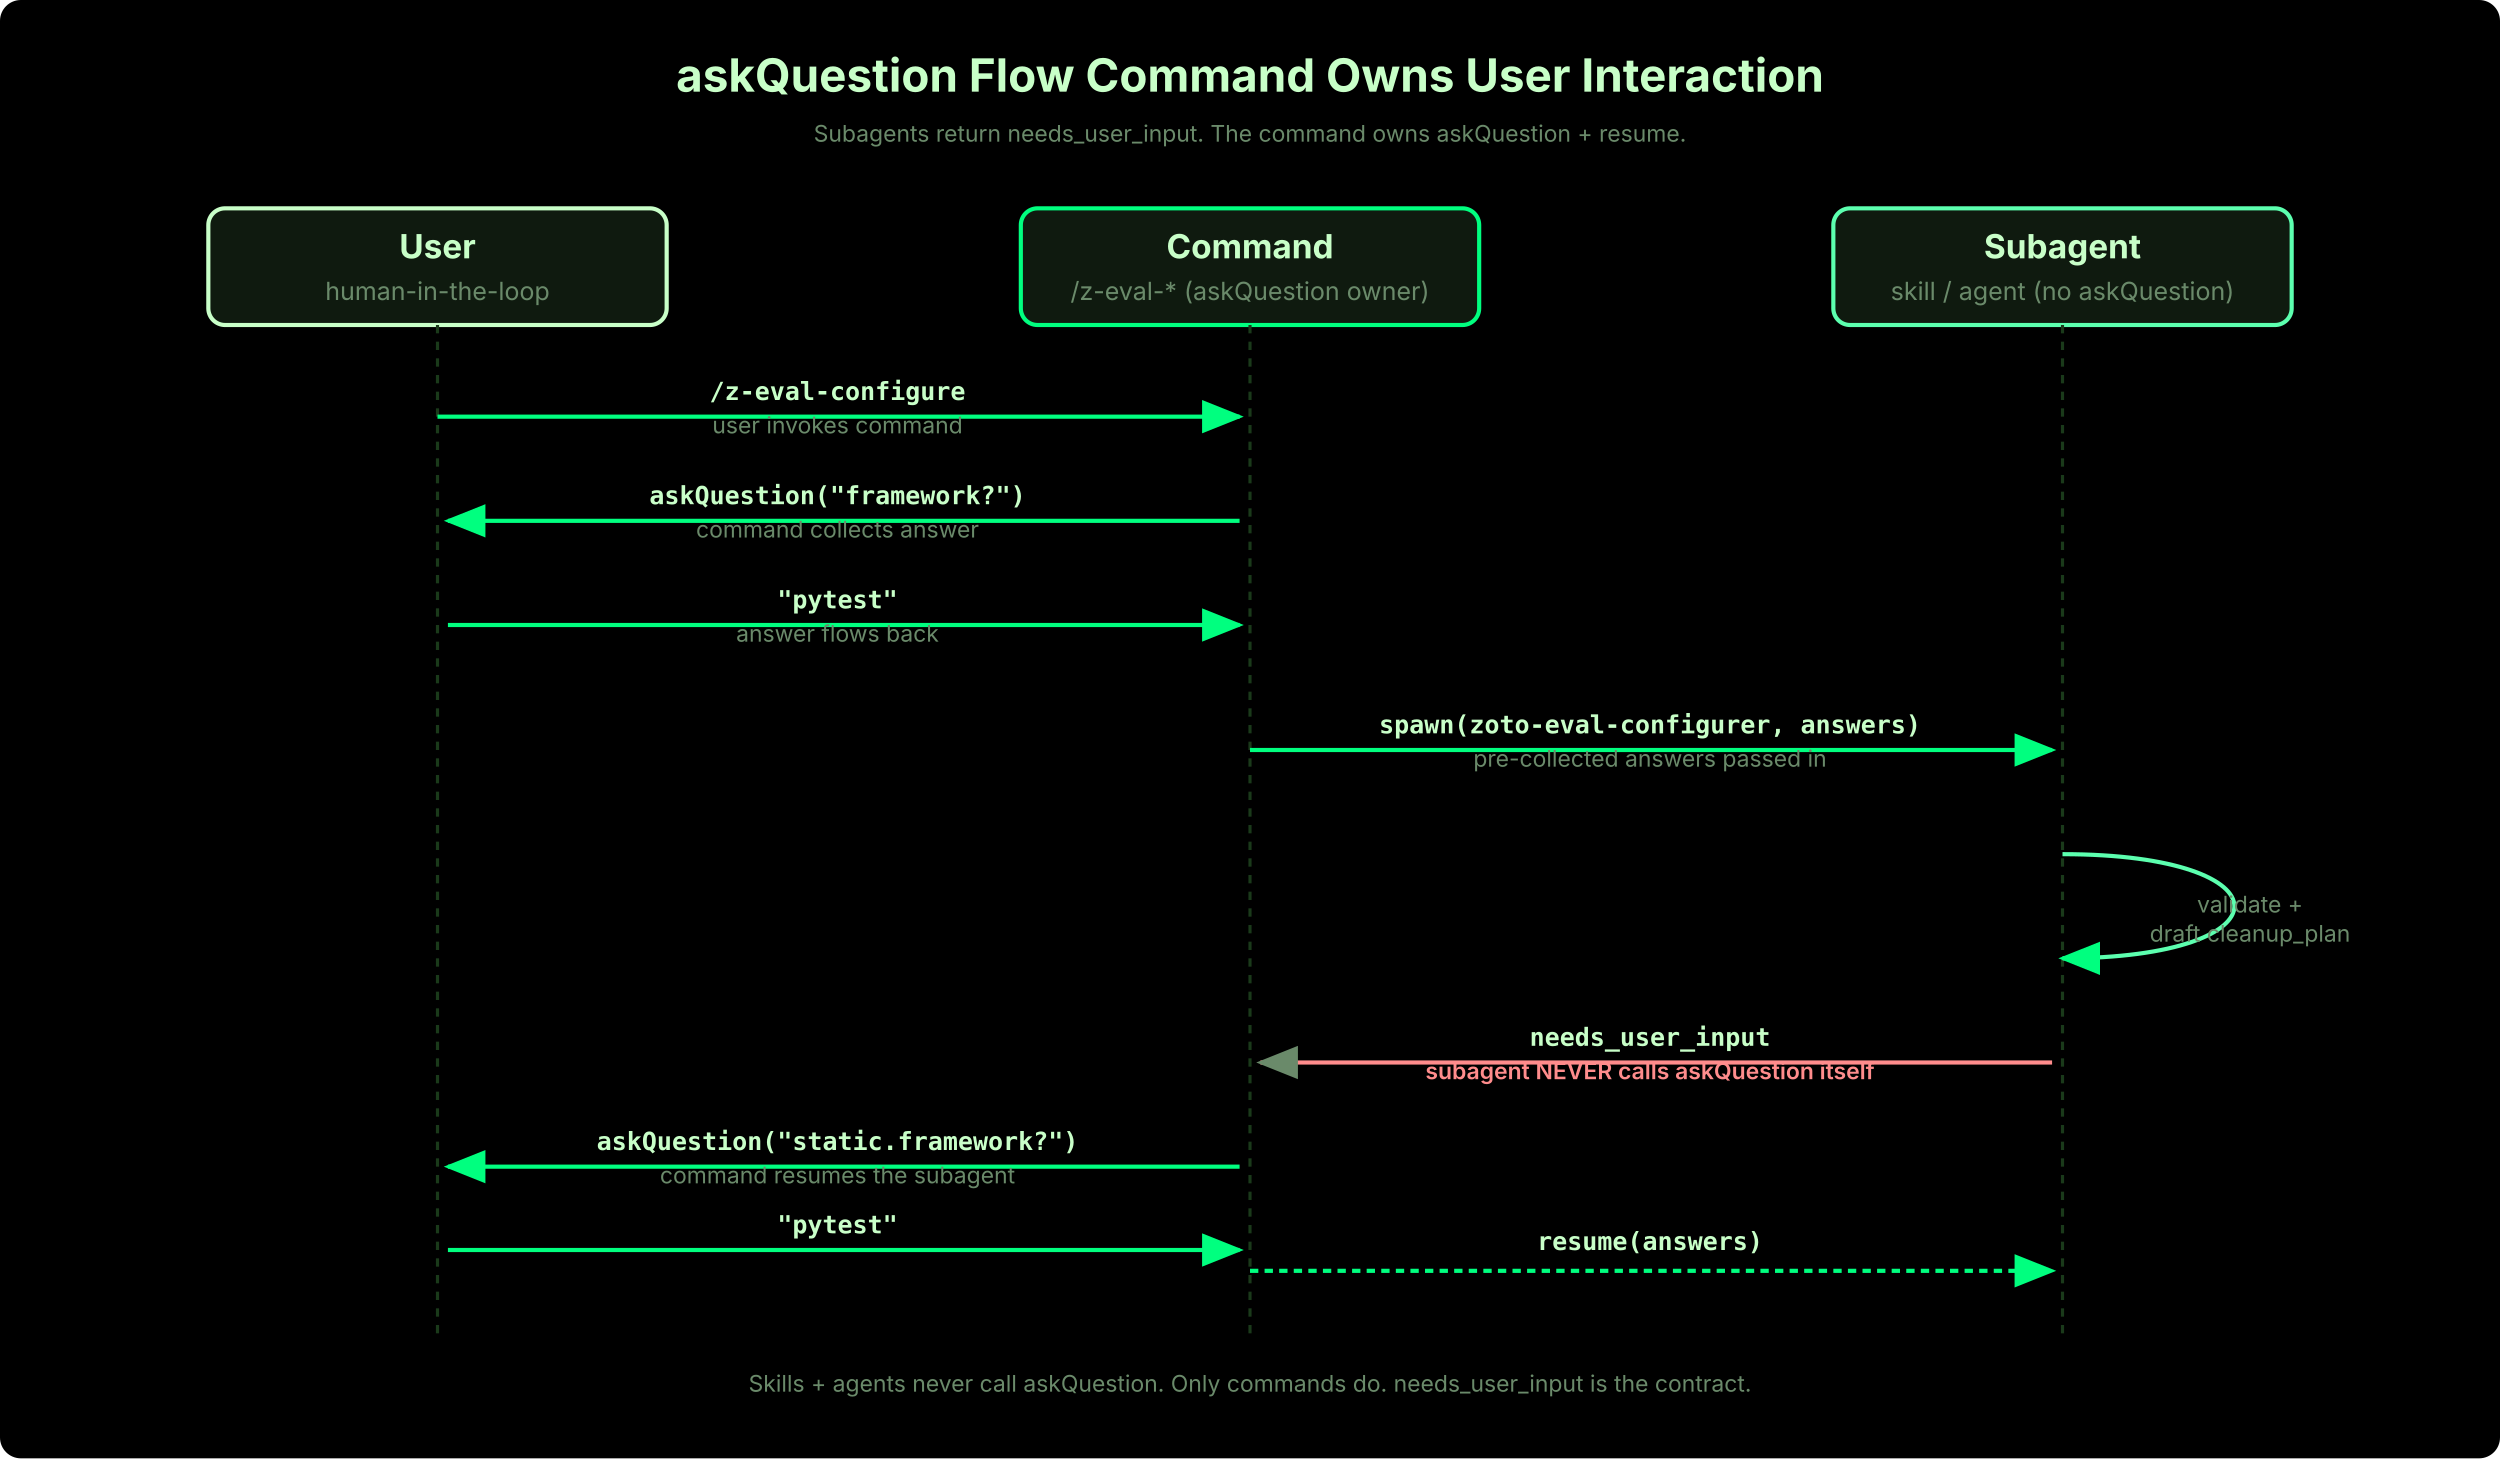
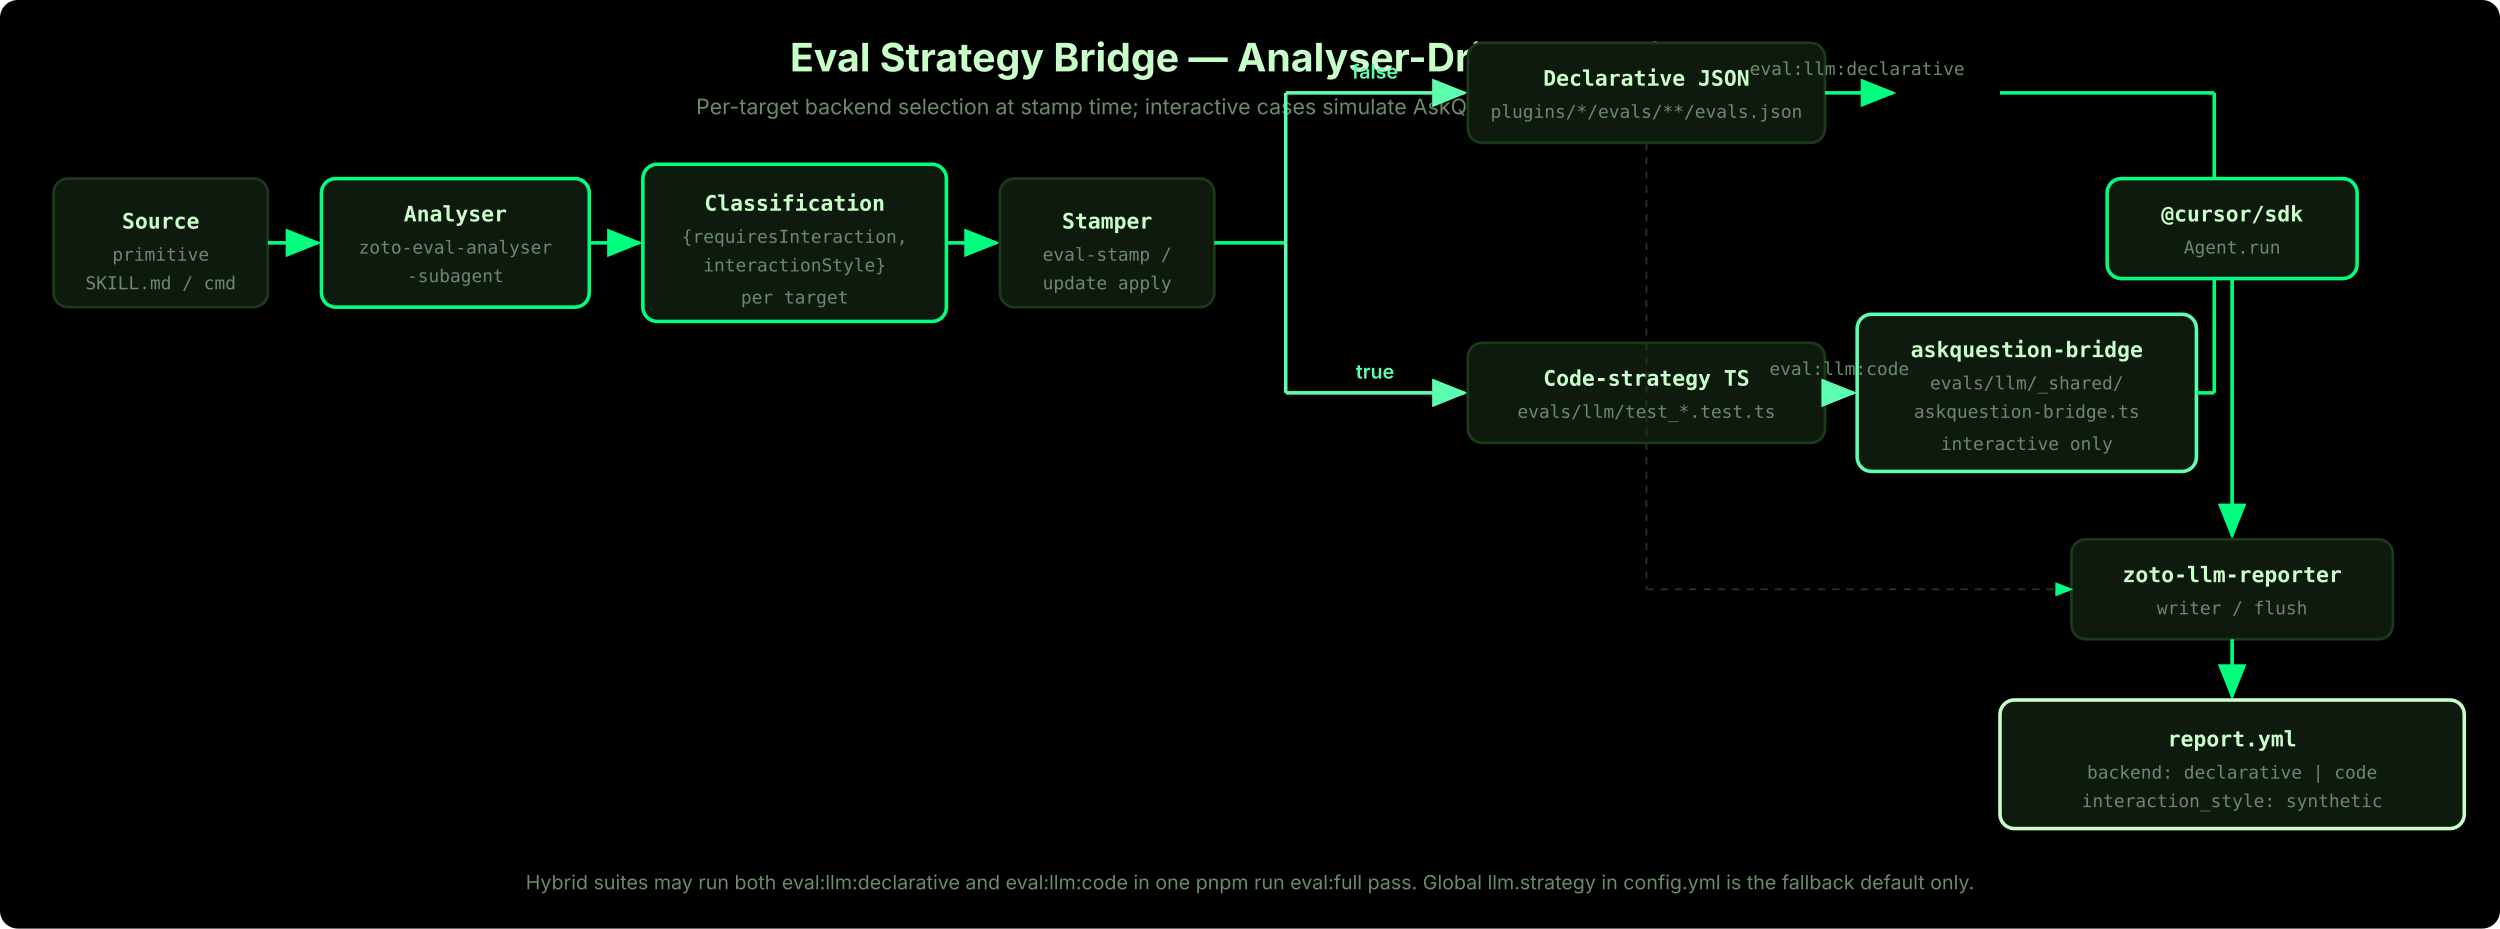
- <svg xmlns="http://www.w3.org/2000/svg" viewBox="0 0 1200 700" width="1200" height="700" font-family="system-ui, -apple-system, sans-serif">
+ <svg xmlns="http://www.w3.org/2000/svg" viewBox="0 0 1400 520" width="1400" height="520" font-family="system-ui, -apple-system, sans-serif" aria-hidden="false" role="img">
  <defs>
    <marker id="arrow-accent" markerWidth="10" markerHeight="8" refX="9" refY="4" orient="auto">
      <path d="M0,0 L10,4 L0,8" fill="#00ff7f" />
    </marker>
-     <marker id="arrow-dim" markerWidth="10" markerHeight="8" refX="9" refY="4" orient="auto">
-       <path d="M0,0 L10,4 L0,8" fill="#6a8a6a" />
+     <marker id="arrow-branch" markerWidth="10" markerHeight="8" refX="9" refY="4" orient="auto">
+       <path d="M0,0 L10,4 L0,8" fill="#5cffaf" />
    </marker>
    <style>
-       .lifeline { stroke: #1a3a1a; stroke-width: 1.5; stroke-dasharray: 4,4; }
-       .actor { fill: #0f1a0f; stroke: #00ff7f; stroke-width: 2; }
-       .actor-user { fill: #0f1a0f; stroke: #c8ffc8; stroke-width: 2; }
-       .actor-sub { fill: #0f1a0f; stroke: #5cffaf; stroke-width: 2; }
-       .actor-label { fill: #c8ffc8; font-size: 16px; font-weight: 700; }
-       .actor-sub-label { fill: #6a8a6a; font-size: 12px; }
+       .bg { fill: #000000; }
+       .box { fill: #0f1a0f; stroke: #1a3a1a; stroke-width: 1.5; }
+       .box-accent { fill: #0f1a0f; stroke: #00ff7f; stroke-width: 2; }
+       .box-bridge { fill: #0f1a0f; stroke: #5cffaf; stroke-width: 2; }
+       .box-output { fill: #0f1a0f; stroke: #c8ffc8; stroke-width: 2; }
      .header { fill: #c8ffc8; font-size: 22px; font-weight: 700; }
-       .step-label { fill: #c8ffc8; font-size: 12px; font-weight: 600; font-family: ui-monospace, monospace; }
-       .step-aux { fill: #6a8a6a; font-size: 11px; }
+       .subheader { fill: #6a8a6a; font-size: 12px; }
+       .label { fill: #c8ffc8; font-size: 12px; font-weight: 700; font-family: ui-monospace, monospace; }
+       .label-sm { fill: #6a8a6a; font-size: 10px; font-family: ui-monospace, monospace; }
+       .branch-label { fill: #5cffaf; font-size: 11px; font-weight: 600; }
      .footer { fill: #6a8a6a; font-size: 11px; }
-       .step-warn { fill: #ff8c8c; font-size: 11px; font-weight: 600; }
    </style>
  </defs>
-   <rect width="1200" height="700" fill="#000000" rx="10" />
-   <text x="600" y="44" text-anchor="middle" class="header">askQuestion Flow  Command Owns User Interaction</text>
-   <text x="600" y="68" text-anchor="middle" class="step-aux">Subagents return needs_user_input. The command owns askQuestion + resume.</text>
-   <rect x="100" y="100" width="220" height="56" rx="8" class="actor-user" />
-   <text x="210" y="124" text-anchor="middle" class="actor-label">User</text>
-   <text x="210" y="144" text-anchor="middle" class="actor-sub-label">human-in-the-loop</text>
-   <rect x="490" y="100" width="220" height="56" rx="8" class="actor" />
-   <text x="600" y="124" text-anchor="middle" class="actor-label">Command</text>
-   <text x="600" y="144" text-anchor="middle" class="actor-sub-label">/z-eval-* (askQuestion owner)</text>
-   <rect x="880" y="100" width="220" height="56" rx="8" class="actor-sub" />
-   <text x="990" y="124" text-anchor="middle" class="actor-label">Subagent</text>
-   <text x="990" y="144" text-anchor="middle" class="actor-sub-label">skill / agent (no askQuestion)</text>
-   <line x1="210" y1="156" x2="210" y2="640" class="lifeline" />
-   <line x1="600" y1="156" x2="600" y2="640" class="lifeline" />
-   <line x1="990" y1="156" x2="990" y2="640" class="lifeline" />
-   <line x1="210" y1="200" x2="595" y2="200" stroke="#00ff7f" stroke-width="2" marker-end="url(#arrow-accent)" />
-   <text x="402" y="192" text-anchor="middle" class="step-label">/z-eval-configure</text>
-   <text x="402" y="208" text-anchor="middle" class="step-aux">user invokes command</text>
-   <line x1="595" y1="250" x2="215" y2="250" stroke="#00ff7f" stroke-width="2" marker-end="url(#arrow-accent)" />
-   <text x="402" y="242" text-anchor="middle" class="step-label">askQuestion("framework?")</text>
-   <text x="402" y="258" text-anchor="middle" class="step-aux">command collects answer</text>
-   <line x1="215" y1="300" x2="595" y2="300" stroke="#00ff7f" stroke-width="2" marker-end="url(#arrow-accent)" />
-   <text x="402" y="292" text-anchor="middle" class="step-label">"pytest"</text>
-   <text x="402" y="308" text-anchor="middle" class="step-aux">answer flows back</text>
-   <line x1="600" y1="360" x2="985" y2="360" stroke="#00ff7f" stroke-width="2" marker-end="url(#arrow-accent)" />
-   <text x="792" y="352" text-anchor="middle" class="step-label">spawn(zoto-eval-configurer, answers)</text>
-   <text x="792" y="368" text-anchor="middle" class="step-aux">pre-collected answers passed in</text>
-   <path d="M 990 410 C 1100 410 1100 460 990 460" fill="none" stroke="#5cffaf" stroke-width="2" marker-end="url(#arrow-accent)" />
-   <text x="1080" y="438" text-anchor="middle" class="step-aux">validate +</text>
-   <text x="1080" y="452" text-anchor="middle" class="step-aux">draft cleanup_plan</text>
-   <line x1="985" y1="510" x2="605" y2="510" stroke="#ff8c8c" stroke-width="2" marker-end="url(#arrow-dim)" />
-   <text x="792" y="502" text-anchor="middle" class="step-label">needs_user_input</text>
-   <text x="792" y="518" text-anchor="middle" class="step-warn">subagent NEVER calls askQuestion itself</text>
-   <line x1="595" y1="560" x2="215" y2="560" stroke="#00ff7f" stroke-width="2" marker-end="url(#arrow-accent)" />
-   <text x="402" y="552" text-anchor="middle" class="step-label">askQuestion("static.framework?")</text>
-   <text x="402" y="568" text-anchor="middle" class="step-aux">command resumes the subagent</text>
-   <line x1="215" y1="600" x2="595" y2="600" stroke="#00ff7f" stroke-width="2" marker-end="url(#arrow-accent)" />
-   <line x1="600" y1="610" x2="985" y2="610" stroke="#00ff7f" stroke-width="2" stroke-dasharray="4,3" marker-end="url(#arrow-accent)" />
-   <text x="402" y="592" text-anchor="middle" class="step-label">"pytest"</text>
-   <text x="792" y="600" text-anchor="middle" class="step-label">resume(answers)</text>
-   <text x="600" y="668" text-anchor="middle" class="footer">Skills + agents never call askQuestion. Only commands do. needs_user_input is the contract.</text>
+   <rect width="1400" height="520" class="bg" rx="10" />
+   <text x="700" y="40" text-anchor="middle" class="header">Eval Strategy Bridge — Analyser-Driven Routing</text>
+   <text x="700" y="64" text-anchor="middle" class="subheader">Per-target backend selection at stamp time; interactive cases simulate AskQuestion via askquestion-bridge.ts</text>
+   <rect x="30" y="100" width="120" height="72" rx="8" class="box" />
+   <text x="90" y="128" text-anchor="middle" class="label">Source</text>
+   <text x="90" y="146" text-anchor="middle" class="label-sm">primitive</text>
+   <text x="90" y="162" text-anchor="middle" class="label-sm">SKILL.md / cmd</text>
+   <line x1="150" y1="136" x2="178" y2="136" stroke="#00ff7f" stroke-width="2" marker-end="url(#arrow-accent)" />
+   <rect x="180" y="100" width="150" height="72" rx="8" class="box-accent" />
+   <text x="255" y="124" text-anchor="middle" class="label">Analyser</text>
+   <text x="255" y="142" text-anchor="middle" class="label-sm">zoto-eval-analyser</text>
+   <text x="255" y="158" text-anchor="middle" class="label-sm">-subagent</text>
+   <line x1="330" y1="136" x2="358" y2="136" stroke="#00ff7f" stroke-width="2" marker-end="url(#arrow-accent)" />
+   <rect x="360" y="92" width="170" height="88" rx="8" class="box-accent" />
+   <text x="445" y="118" text-anchor="middle" class="label">Classification</text>
+   <text x="445" y="136" text-anchor="middle" class="label-sm">{requiresInteraction,</text>
+   <text x="445" y="152" text-anchor="middle" class="label-sm"> interactionStyle}</text>
+   <text x="445" y="170" text-anchor="middle" class="label-sm">per target</text>
+   <line x1="530" y1="136" x2="558" y2="136" stroke="#00ff7f" stroke-width="2" marker-end="url(#arrow-accent)" />
+   <rect x="560" y="100" width="120" height="72" rx="8" class="box" />
+   <text x="620" y="128" text-anchor="middle" class="label">Stamper</text>
+   <text x="620" y="146" text-anchor="middle" class="label-sm">eval-stamp /</text>
+   <text x="620" y="162" text-anchor="middle" class="label-sm">update apply</text>
+   <line x1="680" y1="136" x2="720" y2="136" stroke="#00ff7f" stroke-width="2" />
+   <line x1="720" y1="136" x2="720" y2="220" stroke="#5cffaf" stroke-width="2" />
+   <line x1="720" y1="136" x2="720" y2="52" stroke="#5cffaf" stroke-width="2" />
+   <line x1="720" y1="52" x2="820" y2="52" stroke="#5cffaf" stroke-width="2" marker-end="url(#arrow-branch)" />
+   <line x1="720" y1="220" x2="820" y2="220" stroke="#5cffaf" stroke-width="2" marker-end="url(#arrow-branch)" />
+   <text x="770" y="44" text-anchor="middle" class="branch-label">false</text>
+   <text x="770" y="212" text-anchor="middle" class="branch-label">true</text>
+   <rect x="822" y="24" width="200" height="56" rx="8" class="box" />
+   <text x="922" y="48" text-anchor="middle" class="label">Declarative JSON</text>
+   <text x="922" y="66" text-anchor="middle" class="label-sm">plugins/*/evals/**/evals.json</text>
+   <line x1="1022" y1="52" x2="1060" y2="52" stroke="#00ff7f" stroke-width="2" marker-end="url(#arrow-accent)" />
+   <text x="1040" y="42" text-anchor="middle" class="label-sm">eval:llm:declarative</text>
+   <rect x="822" y="192" width="200" height="56" rx="8" class="box" />
+   <text x="922" y="216" text-anchor="middle" class="label">Code-strategy TS</text>
+   <text x="922" y="234" text-anchor="middle" class="label-sm">evals/llm/test_*.test.ts</text>
+   <rect x="1040" y="176" width="190" height="88" rx="8" class="box-bridge" />
+   <text x="1135" y="200" text-anchor="middle" class="label">askquestion-bridge</text>
+   <text x="1135" y="218" text-anchor="middle" class="label-sm">evals/llm/_shared/</text>
+   <text x="1135" y="234" text-anchor="middle" class="label-sm">askquestion-bridge.ts</text>
+   <text x="1135" y="252" text-anchor="middle" class="label-sm">interactive only</text>
+   <line x1="1022" y1="220" x2="1038" y2="220" stroke="#5cffaf" stroke-width="2" marker-end="url(#arrow-branch)" />
+   <text x="1030" y="210" text-anchor="middle" class="label-sm">eval:llm:code</text>
+   <line x1="1120" y1="52" x2="1240" y2="52" stroke="#00ff7f" stroke-width="2" />
+   <line x1="1240" y1="52" x2="1240" y2="120" stroke="#00ff7f" stroke-width="2" />
+   <line x1="1230" y1="220" x2="1240" y2="220" stroke="#00ff7f" stroke-width="2" />
+   <line x1="1240" y1="220" x2="1240" y2="120" stroke="#00ff7f" stroke-width="2" />
+   <rect x="1180" y="100" width="140" height="56" rx="8" class="box-accent" />
+   <text x="1250" y="124" text-anchor="middle" class="label">@cursor/sdk</text>
+   <text x="1250" y="142" text-anchor="middle" class="label-sm">Agent.run</text>
+   <line x1="1250" y1="156" x2="1250" y2="300" stroke="#00ff7f" stroke-width="2" marker-end="url(#arrow-accent)" />
+   <rect x="1160" y="302" width="180" height="56" rx="8" class="box" />
+   <text x="1250" y="326" text-anchor="middle" class="label">zoto-llm-reporter</text>
+   <text x="1250" y="344" text-anchor="middle" class="label-sm">writer / flush</text>
+   <line x1="1250" y1="358" x2="1250" y2="390" stroke="#00ff7f" stroke-width="2" marker-end="url(#arrow-accent)" />
+   <rect x="1120" y="392" width="260" height="72" rx="8" class="box-output" />
+   <text x="1250" y="418" text-anchor="middle" class="label">report.yml</text>
+   <text x="1250" y="436" text-anchor="middle" class="label-sm">backend: declarative | code</text>
+   <text x="1250" y="452" text-anchor="middle" class="label-sm">interaction_style: synthetic</text>
+   <line x1="922" y1="80" x2="922" y2="330" stroke="#1a3a1a" stroke-width="1" stroke-dasharray="4,4" />
+   <line x1="922" y1="330" x2="1160" y2="330" stroke="#1a3a1a" stroke-width="1" stroke-dasharray="4,4" marker-end="url(#arrow-accent)" />
+   <text x="700" y="498" text-anchor="middle" class="footer">Hybrid suites may run both eval:llm:declarative and eval:llm:code in one pnpm run eval:full pass. Global llm.strategy in config.yml is the fallback default only.</text>
</svg>
